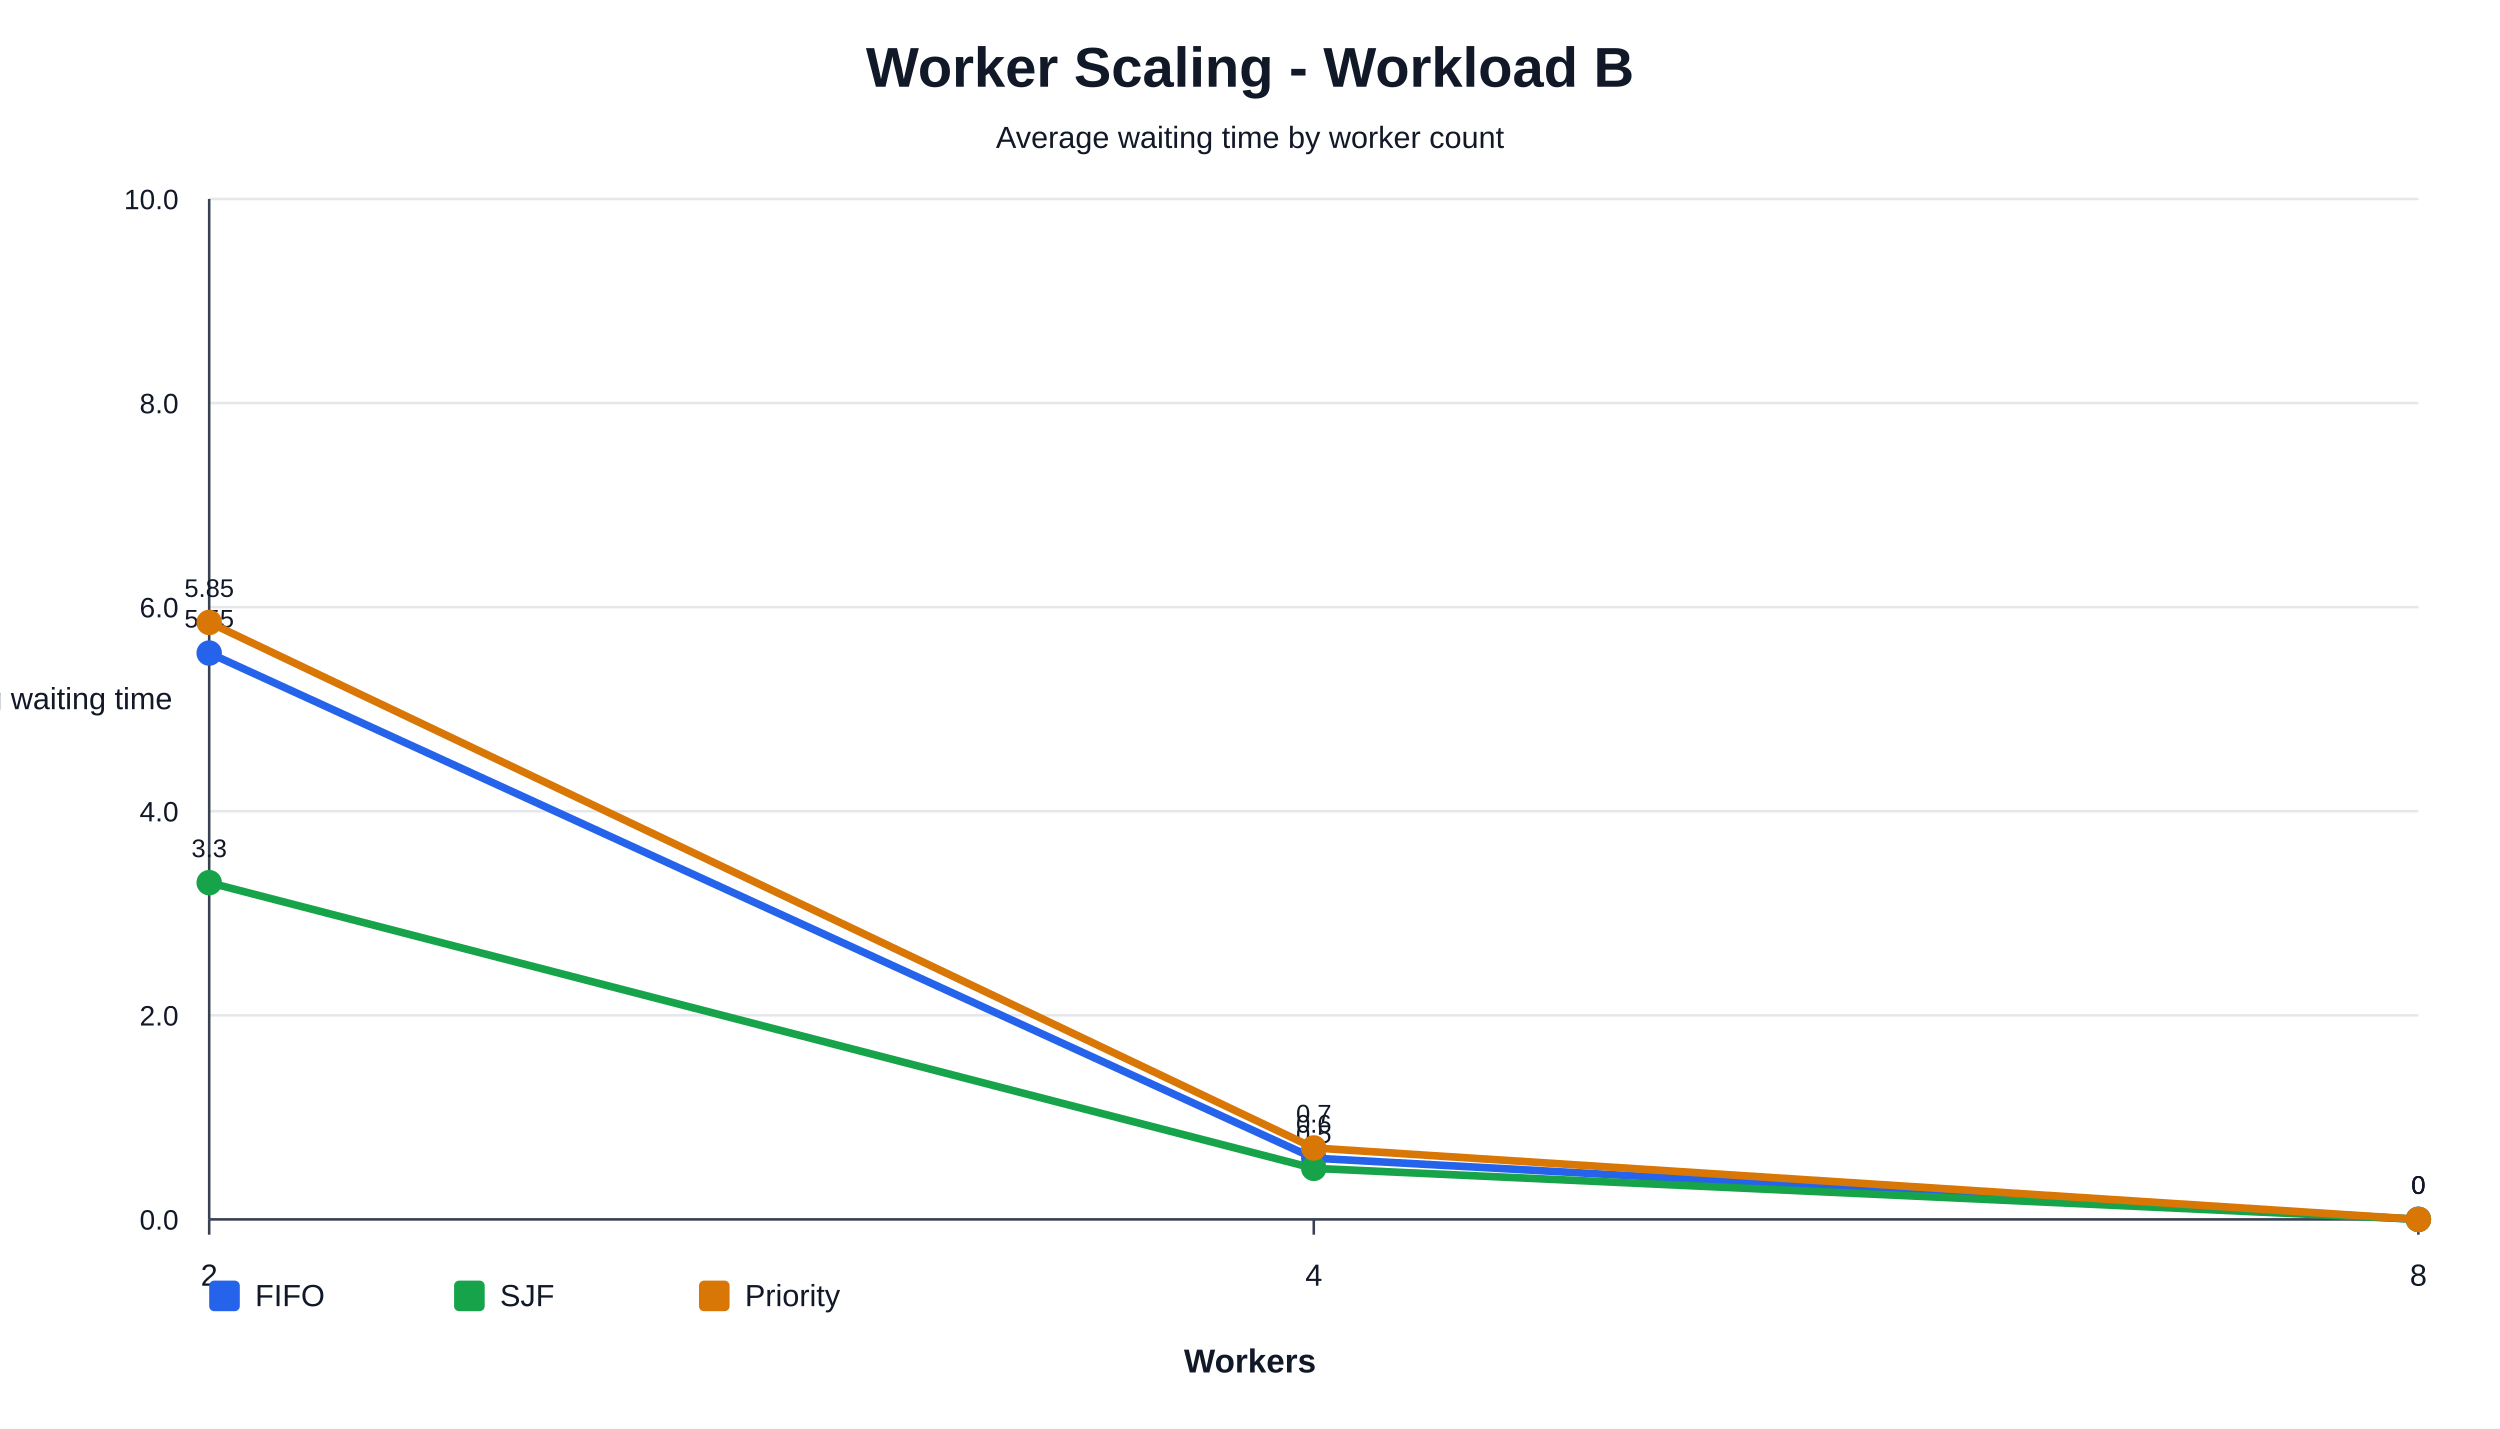
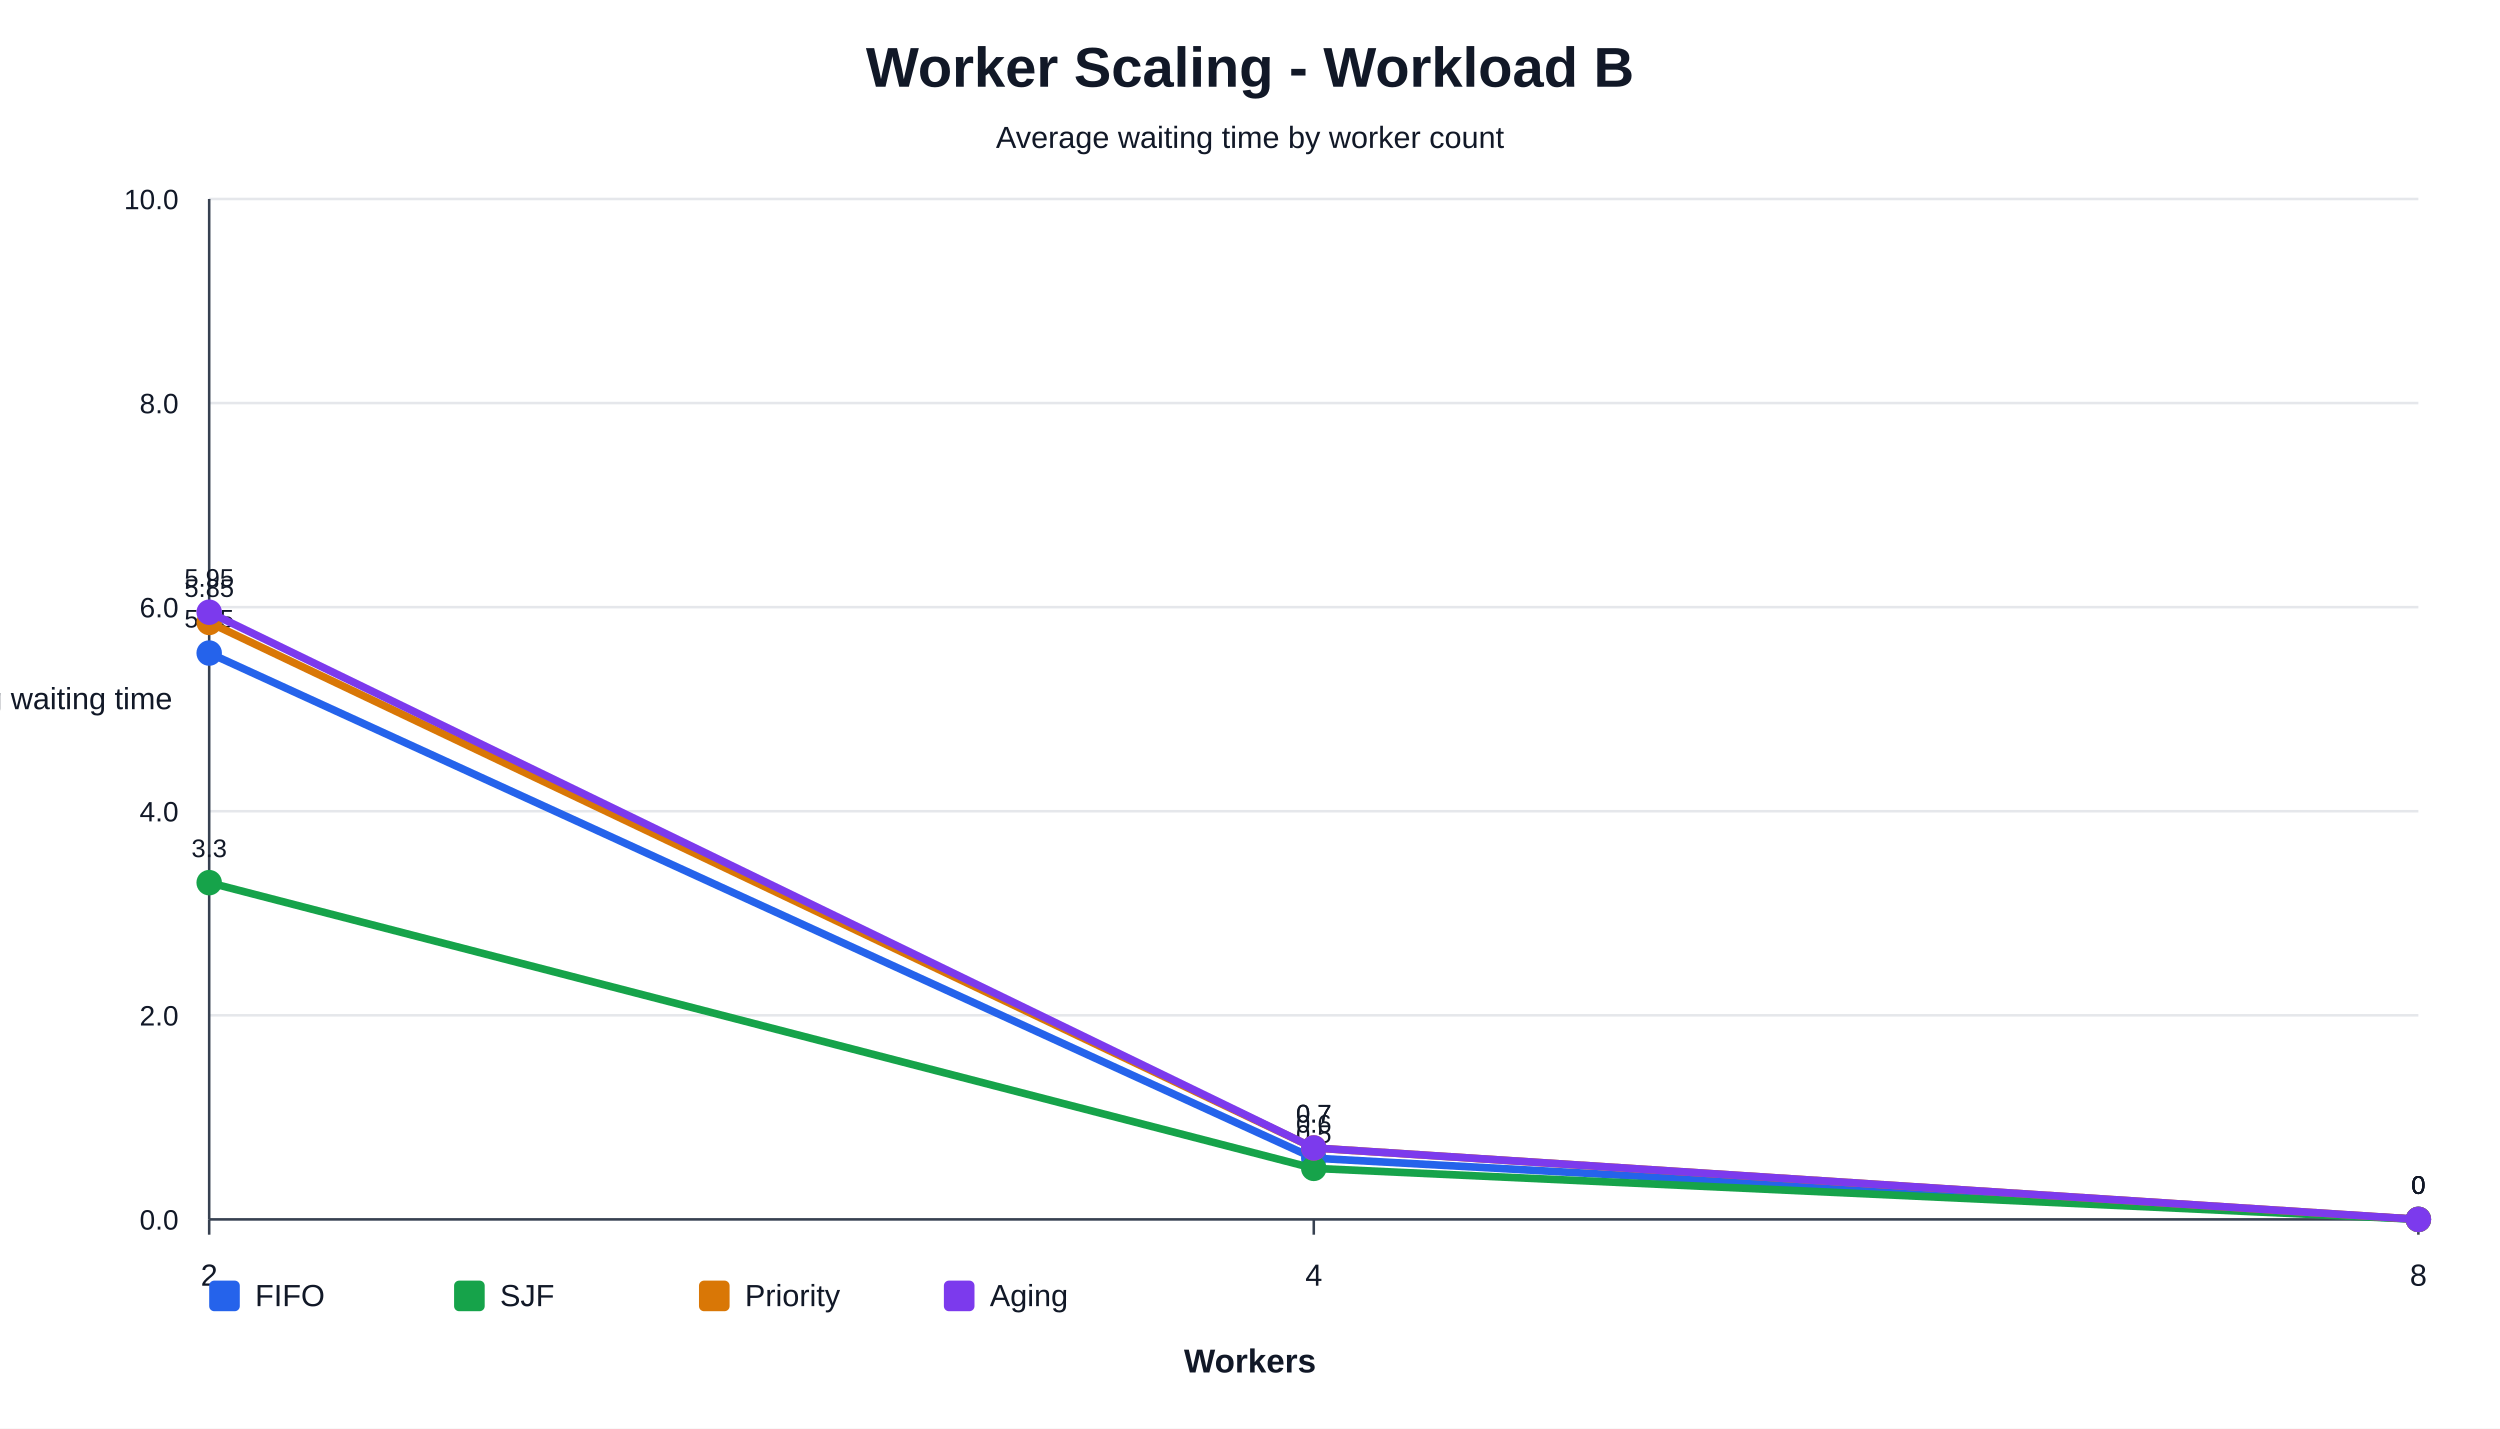
<svg xmlns="http://www.w3.org/2000/svg" width="980" height="560" viewBox="0 0 980 560">
  <rect width="100%" height="100%" fill="#ffffff" />
  <text x="490.0" y="34.0" font-family="Arial, sans-serif" font-size="22" font-weight="700" text-anchor="middle" fill="#111827">Worker Scaling - Workload B</text>
  <text x="490.0" y="58.0" font-family="Arial, sans-serif" font-size="12" font-weight="400" text-anchor="middle" fill="#111827">Average waiting time by worker count</text>
  <line x1="82" y1="478.0" x2="948" y2="478.0" stroke="#e5e7eb" />
  <text x="70.0" y="482.0" font-family="Arial, sans-serif" font-size="11" font-weight="400" text-anchor="end" fill="#111827">0.0</text>
  <line x1="82" y1="398.0" x2="948" y2="398.0" stroke="#e5e7eb" />
  <text x="70.0" y="402.0" font-family="Arial, sans-serif" font-size="11" font-weight="400" text-anchor="end" fill="#111827">2.0</text>
  <line x1="82" y1="318.0" x2="948" y2="318.0" stroke="#e5e7eb" />
  <text x="70.0" y="322.0" font-family="Arial, sans-serif" font-size="11" font-weight="400" text-anchor="end" fill="#111827">4.0</text>
  <line x1="82" y1="238.0" x2="948" y2="238.0" stroke="#e5e7eb" />
  <text x="70.0" y="242.0" font-family="Arial, sans-serif" font-size="11" font-weight="400" text-anchor="end" fill="#111827">6.0</text>
  <line x1="82" y1="158.0" x2="948" y2="158.0" stroke="#e5e7eb" />
  <text x="70.0" y="162.0" font-family="Arial, sans-serif" font-size="11" font-weight="400" text-anchor="end" fill="#111827">8.0</text>
  <line x1="82" y1="78.0" x2="948" y2="78.0" stroke="#e5e7eb" />
  <text x="70.0" y="82.0" font-family="Arial, sans-serif" font-size="11" font-weight="400" text-anchor="end" fill="#111827">10.0</text>
  <line x1="82" y1="78" x2="82" y2="478" stroke="#374151" />
  <line x1="82" y1="478" x2="948" y2="478" stroke="#374151" />
  <text x="490.0" y="538.0" font-family="Arial, sans-serif" font-size="13" font-weight="700" text-anchor="middle" fill="#111827">Workers</text>
  <text x="24.0" y="278.0" font-family="Arial, sans-serif" font-size="12" font-weight="400" text-anchor="middle" fill="#111827">Avg waiting time</text>
  <line x1="82.0" y1="478" x2="82.0" y2="484" stroke="#374151" />
  <text x="82.0" y="504.0" font-family="Arial, sans-serif" font-size="12" font-weight="400" text-anchor="middle" fill="#111827">2</text>
  <line x1="515.0" y1="478" x2="515.0" y2="484" stroke="#374151" />
  <text x="515.0" y="504.0" font-family="Arial, sans-serif" font-size="12" font-weight="400" text-anchor="middle" fill="#111827">4</text>
  <line x1="948.0" y1="478" x2="948.0" y2="484" stroke="#374151" />
  <text x="948.0" y="504.0" font-family="Arial, sans-serif" font-size="12" font-weight="400" text-anchor="middle" fill="#111827">8</text>
  <polyline points="82.0,256.0 515.0,454.0 948.0,478.0" fill="none" stroke="#2563eb" stroke-width="3" />
  <circle cx="82.0" cy="256.0" r="5" fill="#2563eb" />
  <text x="82.0" y="246.0" font-family="Arial, sans-serif" font-size="10" font-weight="400" text-anchor="middle" fill="#111827">5.55</text>
  <circle cx="515.0" cy="454.0" r="5" fill="#2563eb" />
  <text x="515.0" y="444.0" font-family="Arial, sans-serif" font-size="10" font-weight="400" text-anchor="middle" fill="#111827">0.6</text>
  <circle cx="948.0" cy="478.0" r="5" fill="#2563eb" />
  <text x="948.0" y="468.0" font-family="Arial, sans-serif" font-size="10" font-weight="400" text-anchor="middle" fill="#111827">0</text>
  <polyline points="82.0,346.0 515.0,458.0 948.0,478.0" fill="none" stroke="#16a34a" stroke-width="3" />
  <circle cx="82.0" cy="346.0" r="5" fill="#16a34a" />
  <text x="82.0" y="336.0" font-family="Arial, sans-serif" font-size="10" font-weight="400" text-anchor="middle" fill="#111827">3.3</text>
  <circle cx="515.0" cy="458.0" r="5" fill="#16a34a" />
  <text x="515.0" y="448.0" font-family="Arial, sans-serif" font-size="10" font-weight="400" text-anchor="middle" fill="#111827">0.5</text>
  <circle cx="948.0" cy="478.0" r="5" fill="#16a34a" />
  <text x="948.0" y="468.0" font-family="Arial, sans-serif" font-size="10" font-weight="400" text-anchor="middle" fill="#111827">0</text>
  <polyline points="82.0,244.0 515.0,450.0 948.0,478.0" fill="none" stroke="#d97706" stroke-width="3" />
  <circle cx="82.0" cy="244.0" r="5" fill="#d97706" />
  <text x="82.0" y="234.0" font-family="Arial, sans-serif" font-size="10" font-weight="400" text-anchor="middle" fill="#111827">5.85</text>
  <circle cx="515.0" cy="450.0" r="5" fill="#d97706" />
  <text x="515.0" y="440.0" font-family="Arial, sans-serif" font-size="10" font-weight="400" text-anchor="middle" fill="#111827">0.7</text>
  <circle cx="948.0" cy="478.0" r="5" fill="#d97706" />
  <text x="948.0" y="468.0" font-family="Arial, sans-serif" font-size="10" font-weight="400" text-anchor="middle" fill="#111827">0</text>
+   <polyline points="82.0,240.0 515.0,450.0 948.0,478.0" fill="none" stroke="#7c3aed" stroke-width="3" />
+   <circle cx="82.0" cy="240.0" r="5" fill="#7c3aed" />
+   <text x="82.0" y="230.0" font-family="Arial, sans-serif" font-size="10" font-weight="400" text-anchor="middle" fill="#111827">5.95</text>
+   <circle cx="515.0" cy="450.0" r="5" fill="#7c3aed" />
+   <text x="515.0" y="440.0" font-family="Arial, sans-serif" font-size="10" font-weight="400" text-anchor="middle" fill="#111827">0.7</text>
+   <circle cx="948.0" cy="478.0" r="5" fill="#7c3aed" />
+   <text x="948.0" y="468.0" font-family="Arial, sans-serif" font-size="10" font-weight="400" text-anchor="middle" fill="#111827">0</text>
  <rect x="82" y="502" width="12" height="12" fill="#2563eb" rx="2" />
  <text x="100.0" y="512.0" font-family="Arial, sans-serif" font-size="12" font-weight="400" text-anchor="start" fill="#111827">FIFO</text>
  <rect x="178" y="502" width="12" height="12" fill="#16a34a" rx="2" />
  <text x="196.0" y="512.0" font-family="Arial, sans-serif" font-size="12" font-weight="400" text-anchor="start" fill="#111827">SJF</text>
  <rect x="274" y="502" width="12" height="12" fill="#d97706" rx="2" />
  <text x="292.0" y="512.0" font-family="Arial, sans-serif" font-size="12" font-weight="400" text-anchor="start" fill="#111827">Priority</text>
+   <rect x="370" y="502" width="12" height="12" fill="#7c3aed" rx="2" />
+   <text x="388.0" y="512.0" font-family="Arial, sans-serif" font-size="12" font-weight="400" text-anchor="start" fill="#111827">Aging</text>
</svg>
